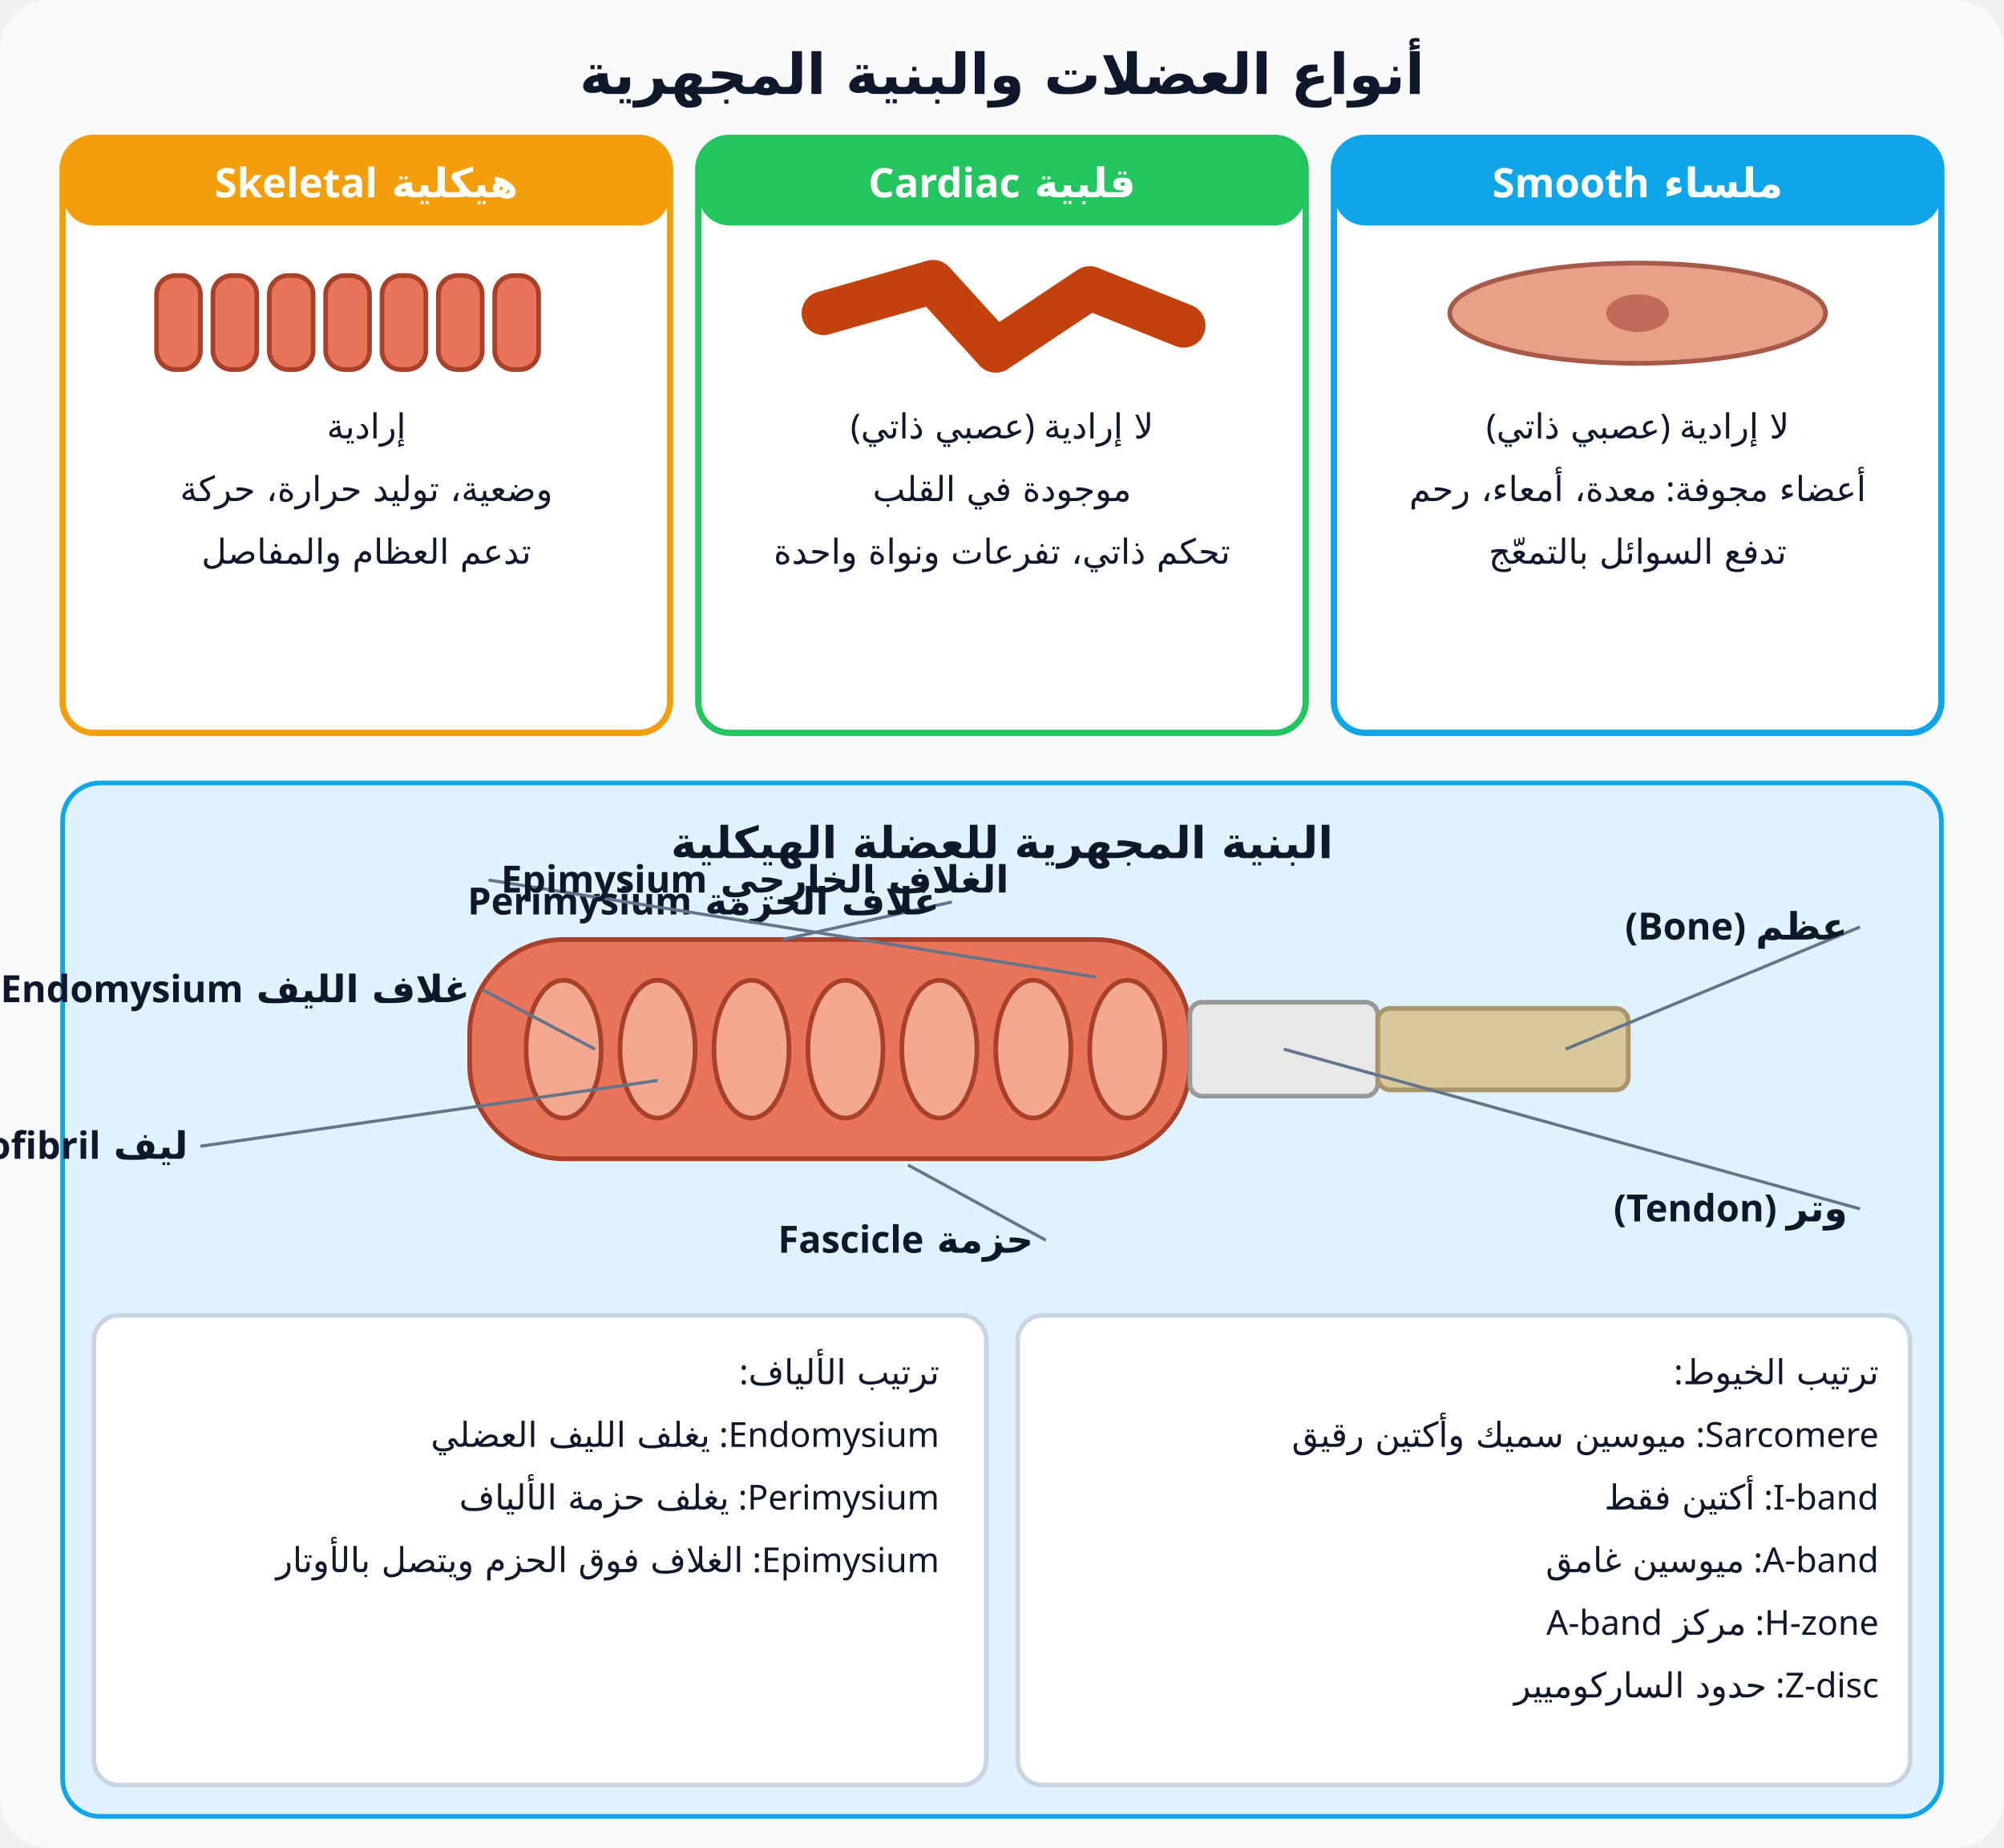
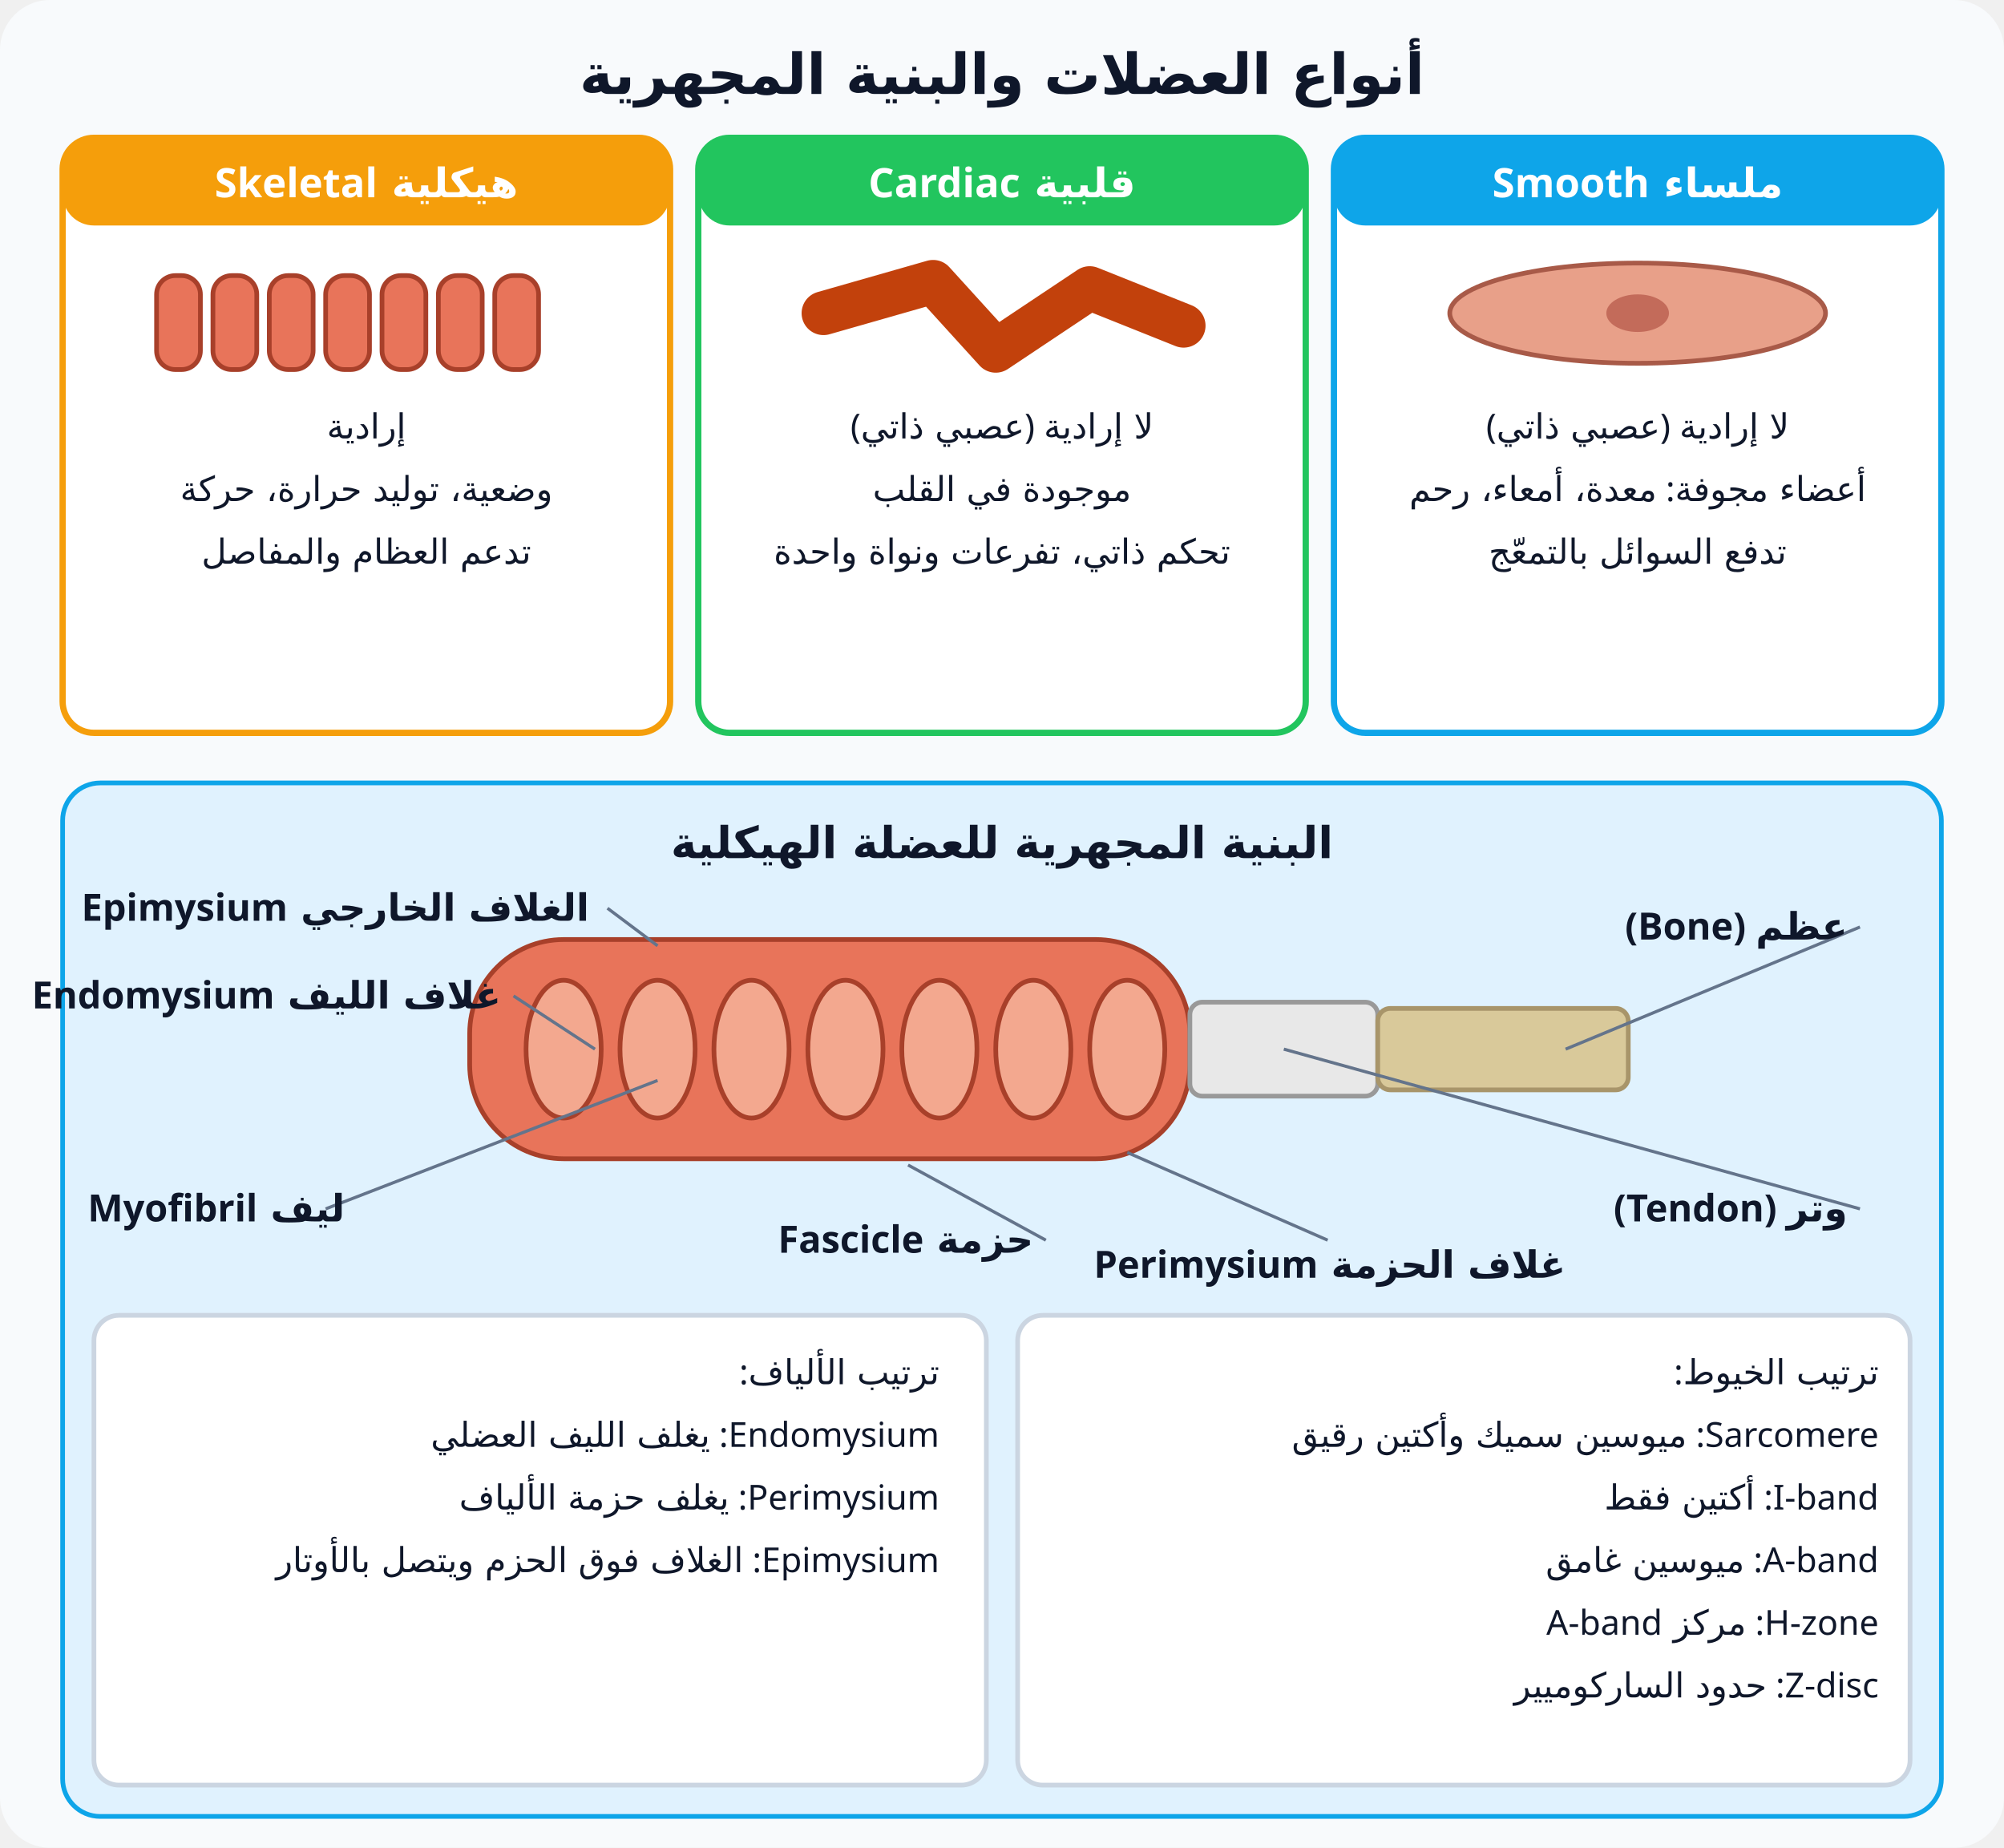
<svg xmlns="http://www.w3.org/2000/svg" viewBox="0 0 640 590" font-family="Cairo, Tahoma, sans-serif" direction="rtl">
  <rect width="640" height="590" rx="16" fill="#f8fafc" />
  <text x="320" y="30" text-anchor="middle" font-size="18" font-weight="800" fill="#0f172a">أنواع العضلات والبنية المجهرية</text>
  <rect x="426" y="44" width="194" height="190" rx="10" fill="#fff" stroke="#0ea5e9" stroke-width="2" />
  <rect x="426" y="44" width="194" height="28" rx="10" fill="#0ea5e9" stroke="none" stroke-width="1.5" />
  <text x="523" y="63" text-anchor="middle" font-size="13" font-weight="800" fill="#fff">ملساء Smooth</text>
  <ellipse cx="523" cy="100" rx="60" ry="16" fill="#e8a089" stroke="#a85a48" stroke-width="1.5" />
  <ellipse cx="523" cy="100" rx="10" ry="6" fill="#c36b5a" stroke="none" stroke-width="1.5" />
  <text x="523" y="140" text-anchor="middle" font-size="11" font-weight="500" fill="#0f172a">لا إرادية (عصبي ذاتي)</text>
  <text x="523" y="160" text-anchor="middle" font-size="11" font-weight="500" fill="#0f172a">أعضاء مجوفة: معدة، أمعاء، رحم</text>
  <text x="523" y="180" text-anchor="middle" font-size="11" font-weight="500" fill="#0f172a">تدفع السوائل بالتمعّج</text>
  <rect x="223" y="44" width="194" height="190" rx="10" fill="#fff" stroke="#22c55e" stroke-width="2" />
  <rect x="223" y="44" width="194" height="28" rx="10" fill="#22c55e" stroke="none" stroke-width="1.5" />
  <text x="320" y="63" text-anchor="middle" font-size="13" font-weight="800" fill="#fff">قلبية Cardiac</text>
  <path d="M263,100 L298,90 L318,112 L348,92 L378,104" fill="none" stroke="#c2410c" stroke-width="14" stroke-linecap="round" stroke-linejoin="round" />
  <text x="320" y="140" text-anchor="middle" font-size="11" font-weight="500" fill="#0f172a">لا إرادية (عصبي ذاتي)</text>
  <text x="320" y="160" text-anchor="middle" font-size="11" font-weight="500" fill="#0f172a">موجودة في القلب</text>
  <text x="320" y="180" text-anchor="middle" font-size="11" font-weight="500" fill="#0f172a">تحكم ذاتي، تفرعات ونواة واحدة</text>
  <rect x="20" y="44" width="194" height="190" rx="10" fill="#fff" stroke="#f59e0b" stroke-width="2" />
  <rect x="20" y="44" width="194" height="28" rx="10" fill="#f59e0b" stroke="none" stroke-width="1.5" />
  <text x="117" y="63" text-anchor="middle" font-size="13" font-weight="800" fill="#fff">هيكلية Skeletal</text>
  <rect x="50" y="88" width="14" height="30" rx="6" fill="#e8745a" stroke="#a8402a" stroke-width="1.5" />
  <rect x="68" y="88" width="14" height="30" rx="6" fill="#e8745a" stroke="#a8402a" stroke-width="1.5" />
  <rect x="86" y="88" width="14" height="30" rx="6" fill="#e8745a" stroke="#a8402a" stroke-width="1.5" />
  <rect x="104" y="88" width="14" height="30" rx="6" fill="#e8745a" stroke="#a8402a" stroke-width="1.5" />
  <rect x="122" y="88" width="14" height="30" rx="6" fill="#e8745a" stroke="#a8402a" stroke-width="1.5" />
  <rect x="140" y="88" width="14" height="30" rx="6" fill="#e8745a" stroke="#a8402a" stroke-width="1.5" />
  <rect x="158" y="88" width="14" height="30" rx="6" fill="#e8745a" stroke="#a8402a" stroke-width="1.5" />
  <text x="117" y="140" text-anchor="middle" font-size="11" font-weight="500" fill="#0f172a">إرادية</text>
  <text x="117" y="160" text-anchor="middle" font-size="11" font-weight="500" fill="#0f172a">وضعية، توليد حرارة، حركة</text>
  <text x="117" y="180" text-anchor="middle" font-size="11" font-weight="500" fill="#0f172a">تدعم العظام والمفاصل</text>
  <rect x="20" y="250" width="600" height="330" rx="12" fill="#e0f2fe" stroke="#0ea5e9" stroke-width="1.5" />
  <text x="320" y="274" text-anchor="middle" font-size="14" font-weight="800" fill="#0f172a">البنية المجهرية للعضلة الهيكلية</text>
  <rect x="150" y="300" width="230" height="70" rx="30" fill="#e8745a" stroke="#a8402a" stroke-width="1.5" />
  <ellipse cx="180" cy="335" rx="12" ry="22" fill="#f3a88f" stroke="#a8402a" stroke-width="1.5" />
  <ellipse cx="210" cy="335" rx="12" ry="22" fill="#f3a88f" stroke="#a8402a" stroke-width="1.5" />
  <ellipse cx="240" cy="335" rx="12" ry="22" fill="#f3a88f" stroke="#a8402a" stroke-width="1.5" />
  <ellipse cx="270" cy="335" rx="12" ry="22" fill="#f3a88f" stroke="#a8402a" stroke-width="1.5" />
  <ellipse cx="300" cy="335" rx="12" ry="22" fill="#f3a88f" stroke="#a8402a" stroke-width="1.5" />
  <ellipse cx="330" cy="335" rx="12" ry="22" fill="#f3a88f" stroke="#a8402a" stroke-width="1.5" />
  <ellipse cx="360" cy="335" rx="12" ry="22" fill="#f3a88f" stroke="#a8402a" stroke-width="1.5" />
  <rect x="380" y="320" width="60" height="30" rx="4" fill="#e8e8e8" stroke="#999" stroke-width="1.5" />
  <rect x="440" y="322" width="80" height="26" rx="4" fill="#d9c99a" stroke="#a8956a" stroke-width="1.5" />
  <line x1="500" y1="335" x2="594" y2="296" stroke="#64748b" stroke-width="1" />
  <text x="590" y="300" text-anchor="start" font-size="12" font-weight="600" fill="#0f172a">عظم (Bone)</text>
  <line x1="410" y1="335" x2="594" y2="386" stroke="#64748b" stroke-width="1" />
  <text x="590" y="390" text-anchor="start" font-size="12" font-weight="600" fill="#0f172a">وتر (Tendon)</text>
-   <line x1="250" y1="300" x2="304" y2="288" stroke="#64748b" stroke-width="1" />
-   <text x="300" y="292" text-anchor="start" font-size="12" font-weight="600" fill="#0f172a">غلاف الحزمة Perimysium</text>
+   <line x1="360" y1="368" x2="424" y2="396" stroke="#64748b" stroke-width="1" />
+   <text x="500" y="408" text-anchor="start" font-size="12" font-weight="600" fill="#0f172a">غلاف الحزمة Perimysium</text>
  <line x1="290" y1="372" x2="334" y2="396" stroke="#64748b" stroke-width="1" />
  <text x="330" y="400" text-anchor="start" font-size="12" font-weight="600" fill="#0f172a">حزمة Fascicle</text>
-   <line x1="190" y1="335" x2="154" y2="316" stroke="#64748b" stroke-width="1" />
-   <text x="150" y="320" text-anchor="start" font-size="12" font-weight="600" fill="#0f172a">غلاف الليف Endomysium</text>
-   <line x1="350" y1="312" x2="156" y2="281" stroke="#64748b" stroke-width="1" />
-   <text x="160" y="285" text-anchor="end" font-size="12" font-weight="600" fill="#0f172a">الغلاف الخارجي Epimysium</text>
-   <line x1="210" y1="345" x2="64" y2="366" stroke="#64748b" stroke-width="1" />
-   <text x="60" y="370" text-anchor="start" font-size="12" font-weight="600" fill="#0f172a">ليف Myofibril</text>
+   <line x1="190" y1="335" x2="164" y2="318" stroke="#64748b" stroke-width="1" />
+   <text x="160" y="322" text-anchor="start" font-size="12" font-weight="600" fill="#0f172a">غلاف الليف Endomysium</text>
+   <line x1="210" y1="302" x2="194" y2="290" stroke="#64748b" stroke-width="1" />
+   <text x="26" y="294" text-anchor="end" font-size="12" font-weight="600" fill="#0f172a">الغلاف الخارجي Epimysium</text>
+   <line x1="210" y1="345" x2="104" y2="386" stroke="#64748b" stroke-width="1" />
+   <text x="28" y="390" text-anchor="end" font-size="12" font-weight="600" fill="#0f172a">ليف Myofibril</text>
  <rect x="30" y="420" width="285" height="150" rx="8" fill="#fff" stroke="#cbd5e1" stroke-width="1.5" />
  <text x="300" y="442" text-anchor="start" font-size="11" font-weight="500" fill="#0f172a">ترتيب الألياف:</text>
  <text x="300" y="462" text-anchor="start" font-size="11" font-weight="500" fill="#0f172a">Endomysium: يغلف الليف العضلي</text>
  <text x="300" y="482" text-anchor="start" font-size="11" font-weight="500" fill="#0f172a">Perimysium: يغلف حزمة الألياف</text>
  <text x="300" y="502" text-anchor="start" font-size="11" font-weight="500" fill="#0f172a">Epimysium: الغلاف فوق الحزم ويتصل بالأوتار</text>
  <rect x="325" y="420" width="285" height="150" rx="8" fill="#fff" stroke="#cbd5e1" stroke-width="1.5" />
  <text x="600" y="442" text-anchor="start" font-size="11" font-weight="500" fill="#0f172a">ترتيب الخيوط:</text>
  <text x="600" y="462" text-anchor="start" font-size="11" font-weight="500" fill="#0f172a">Sarcomere: ميوسين سميك وأكتين رقيق</text>
  <text x="600" y="482" text-anchor="start" font-size="11" font-weight="500" fill="#0f172a">I-band: أكتين فقط</text>
  <text x="600" y="502" text-anchor="start" font-size="11" font-weight="500" fill="#0f172a">A-band: ميوسين غامق</text>
  <text x="600" y="522" text-anchor="start" font-size="11" font-weight="500" fill="#0f172a">H-zone: مركز A-band</text>
  <text x="600" y="542" text-anchor="start" font-size="11" font-weight="500" fill="#0f172a">Z-disc: حدود الساركوميير</text>
</svg>
